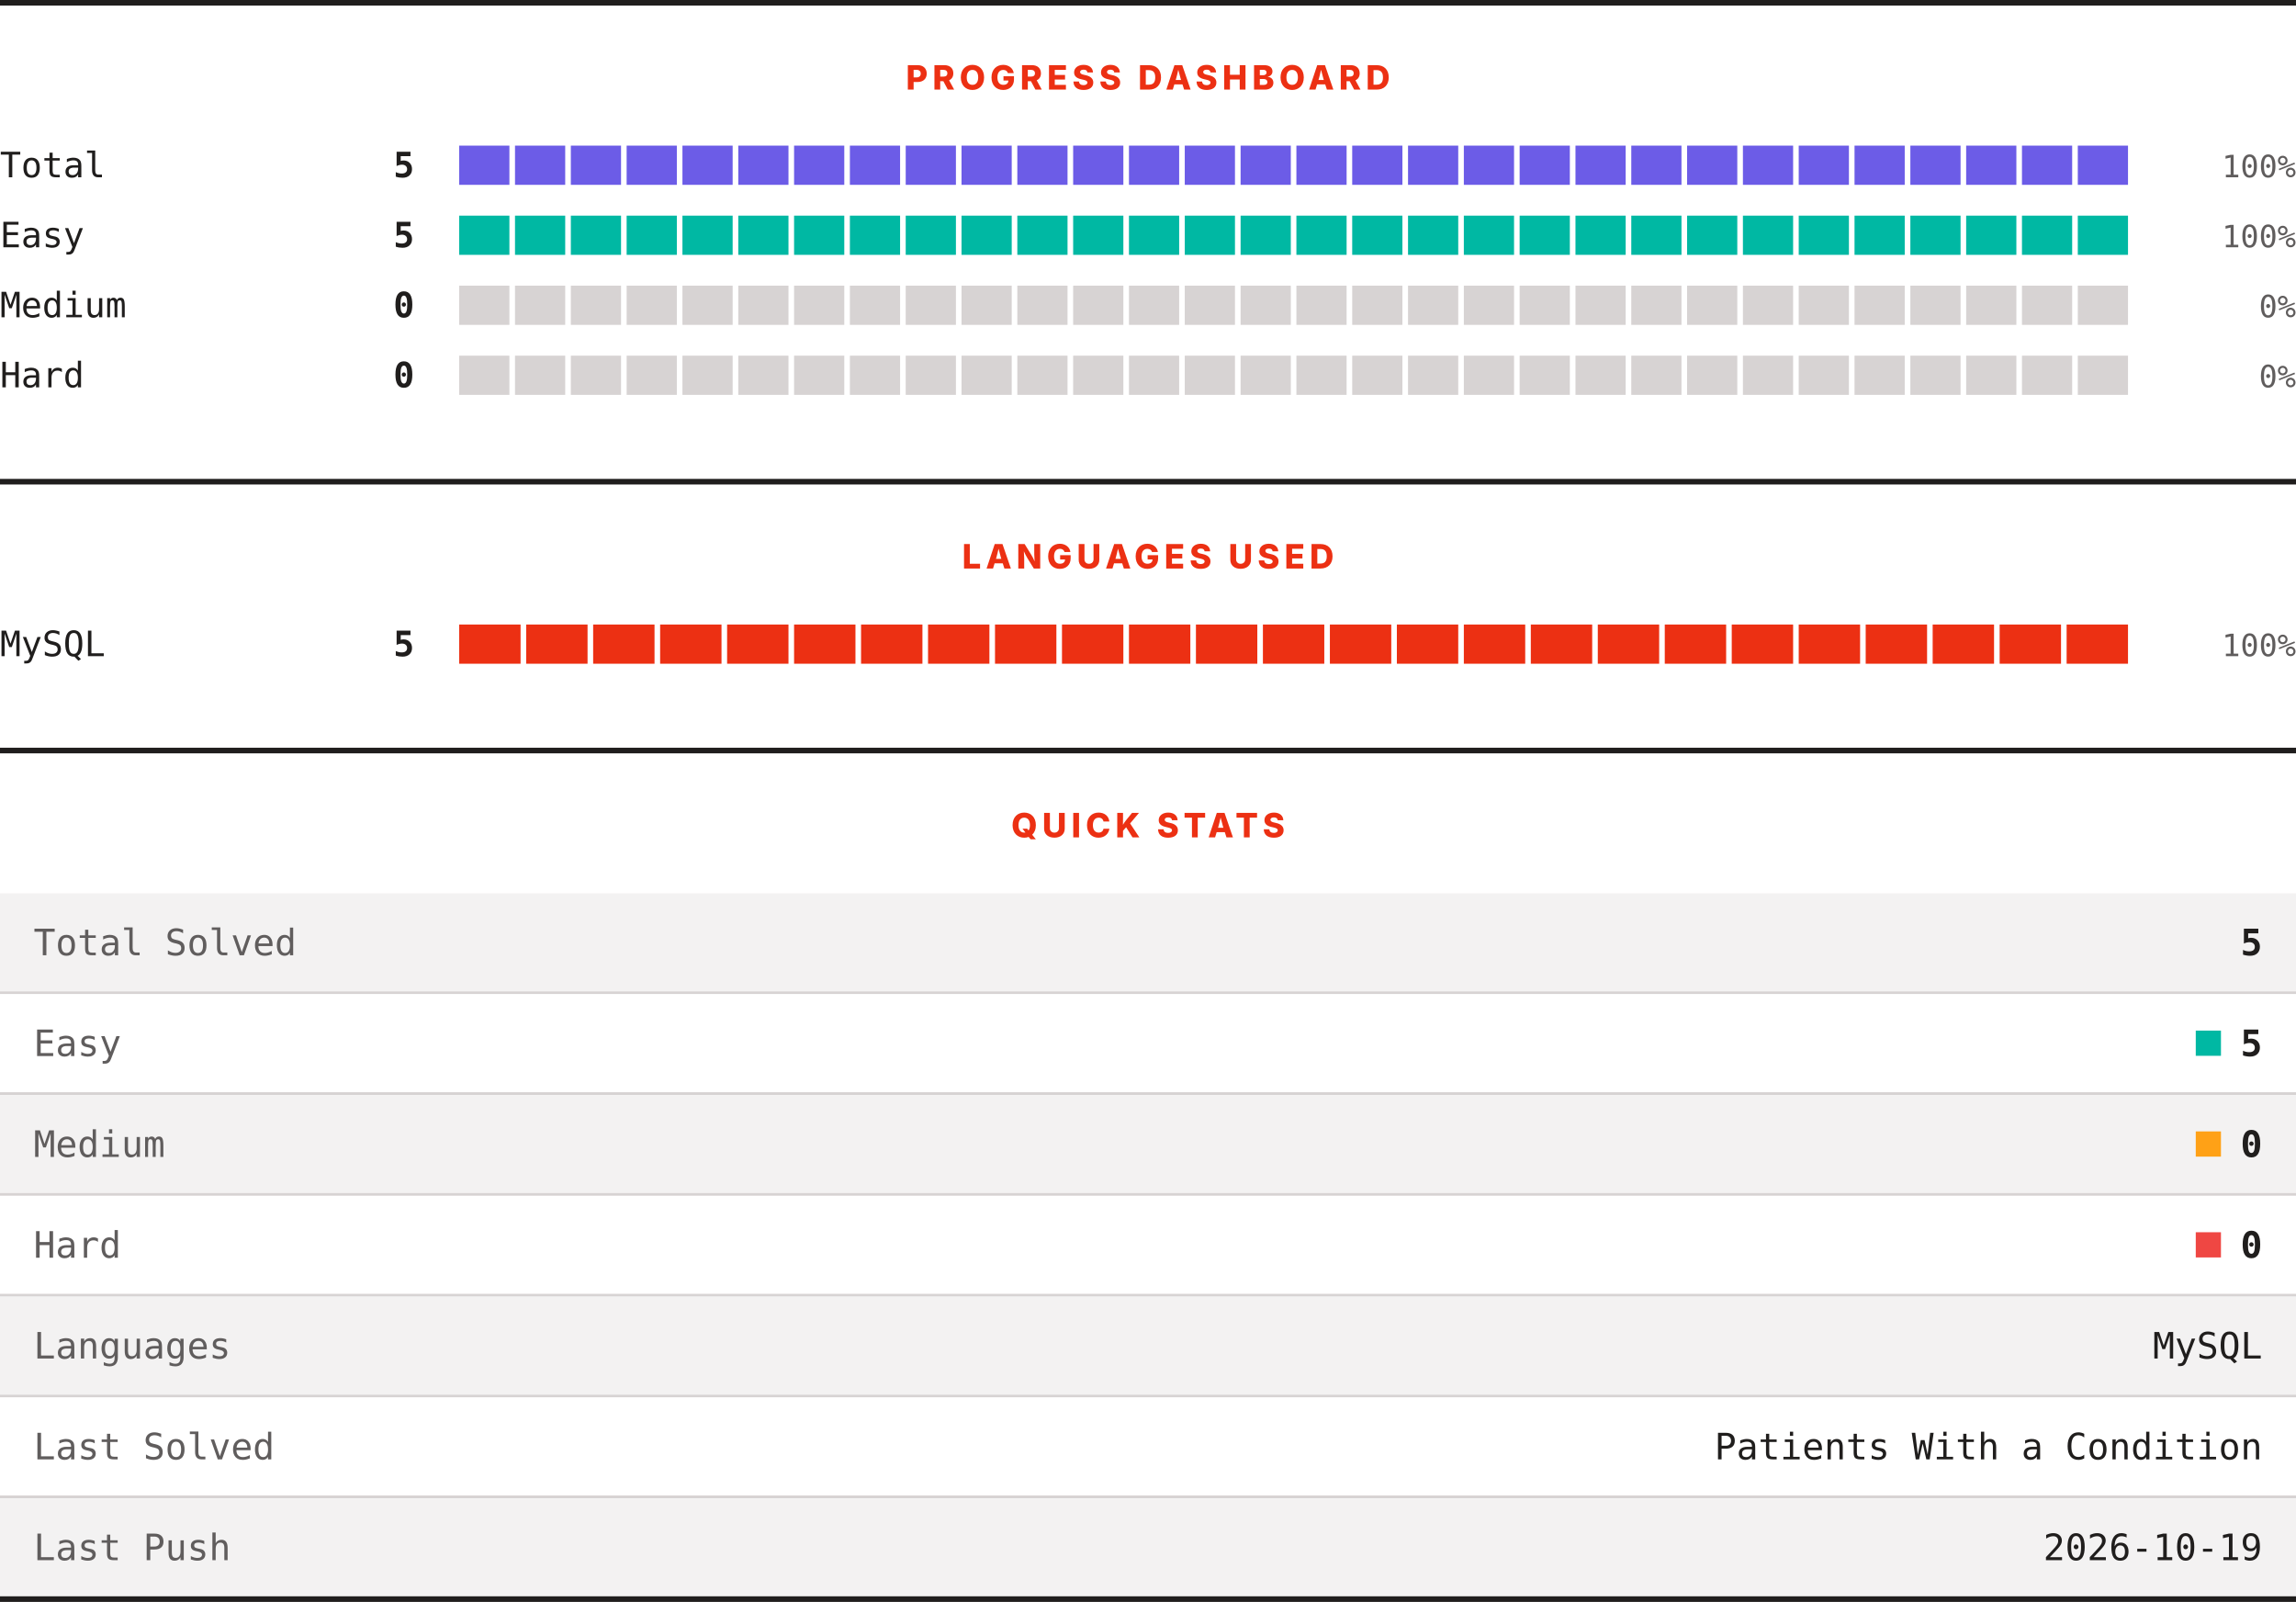
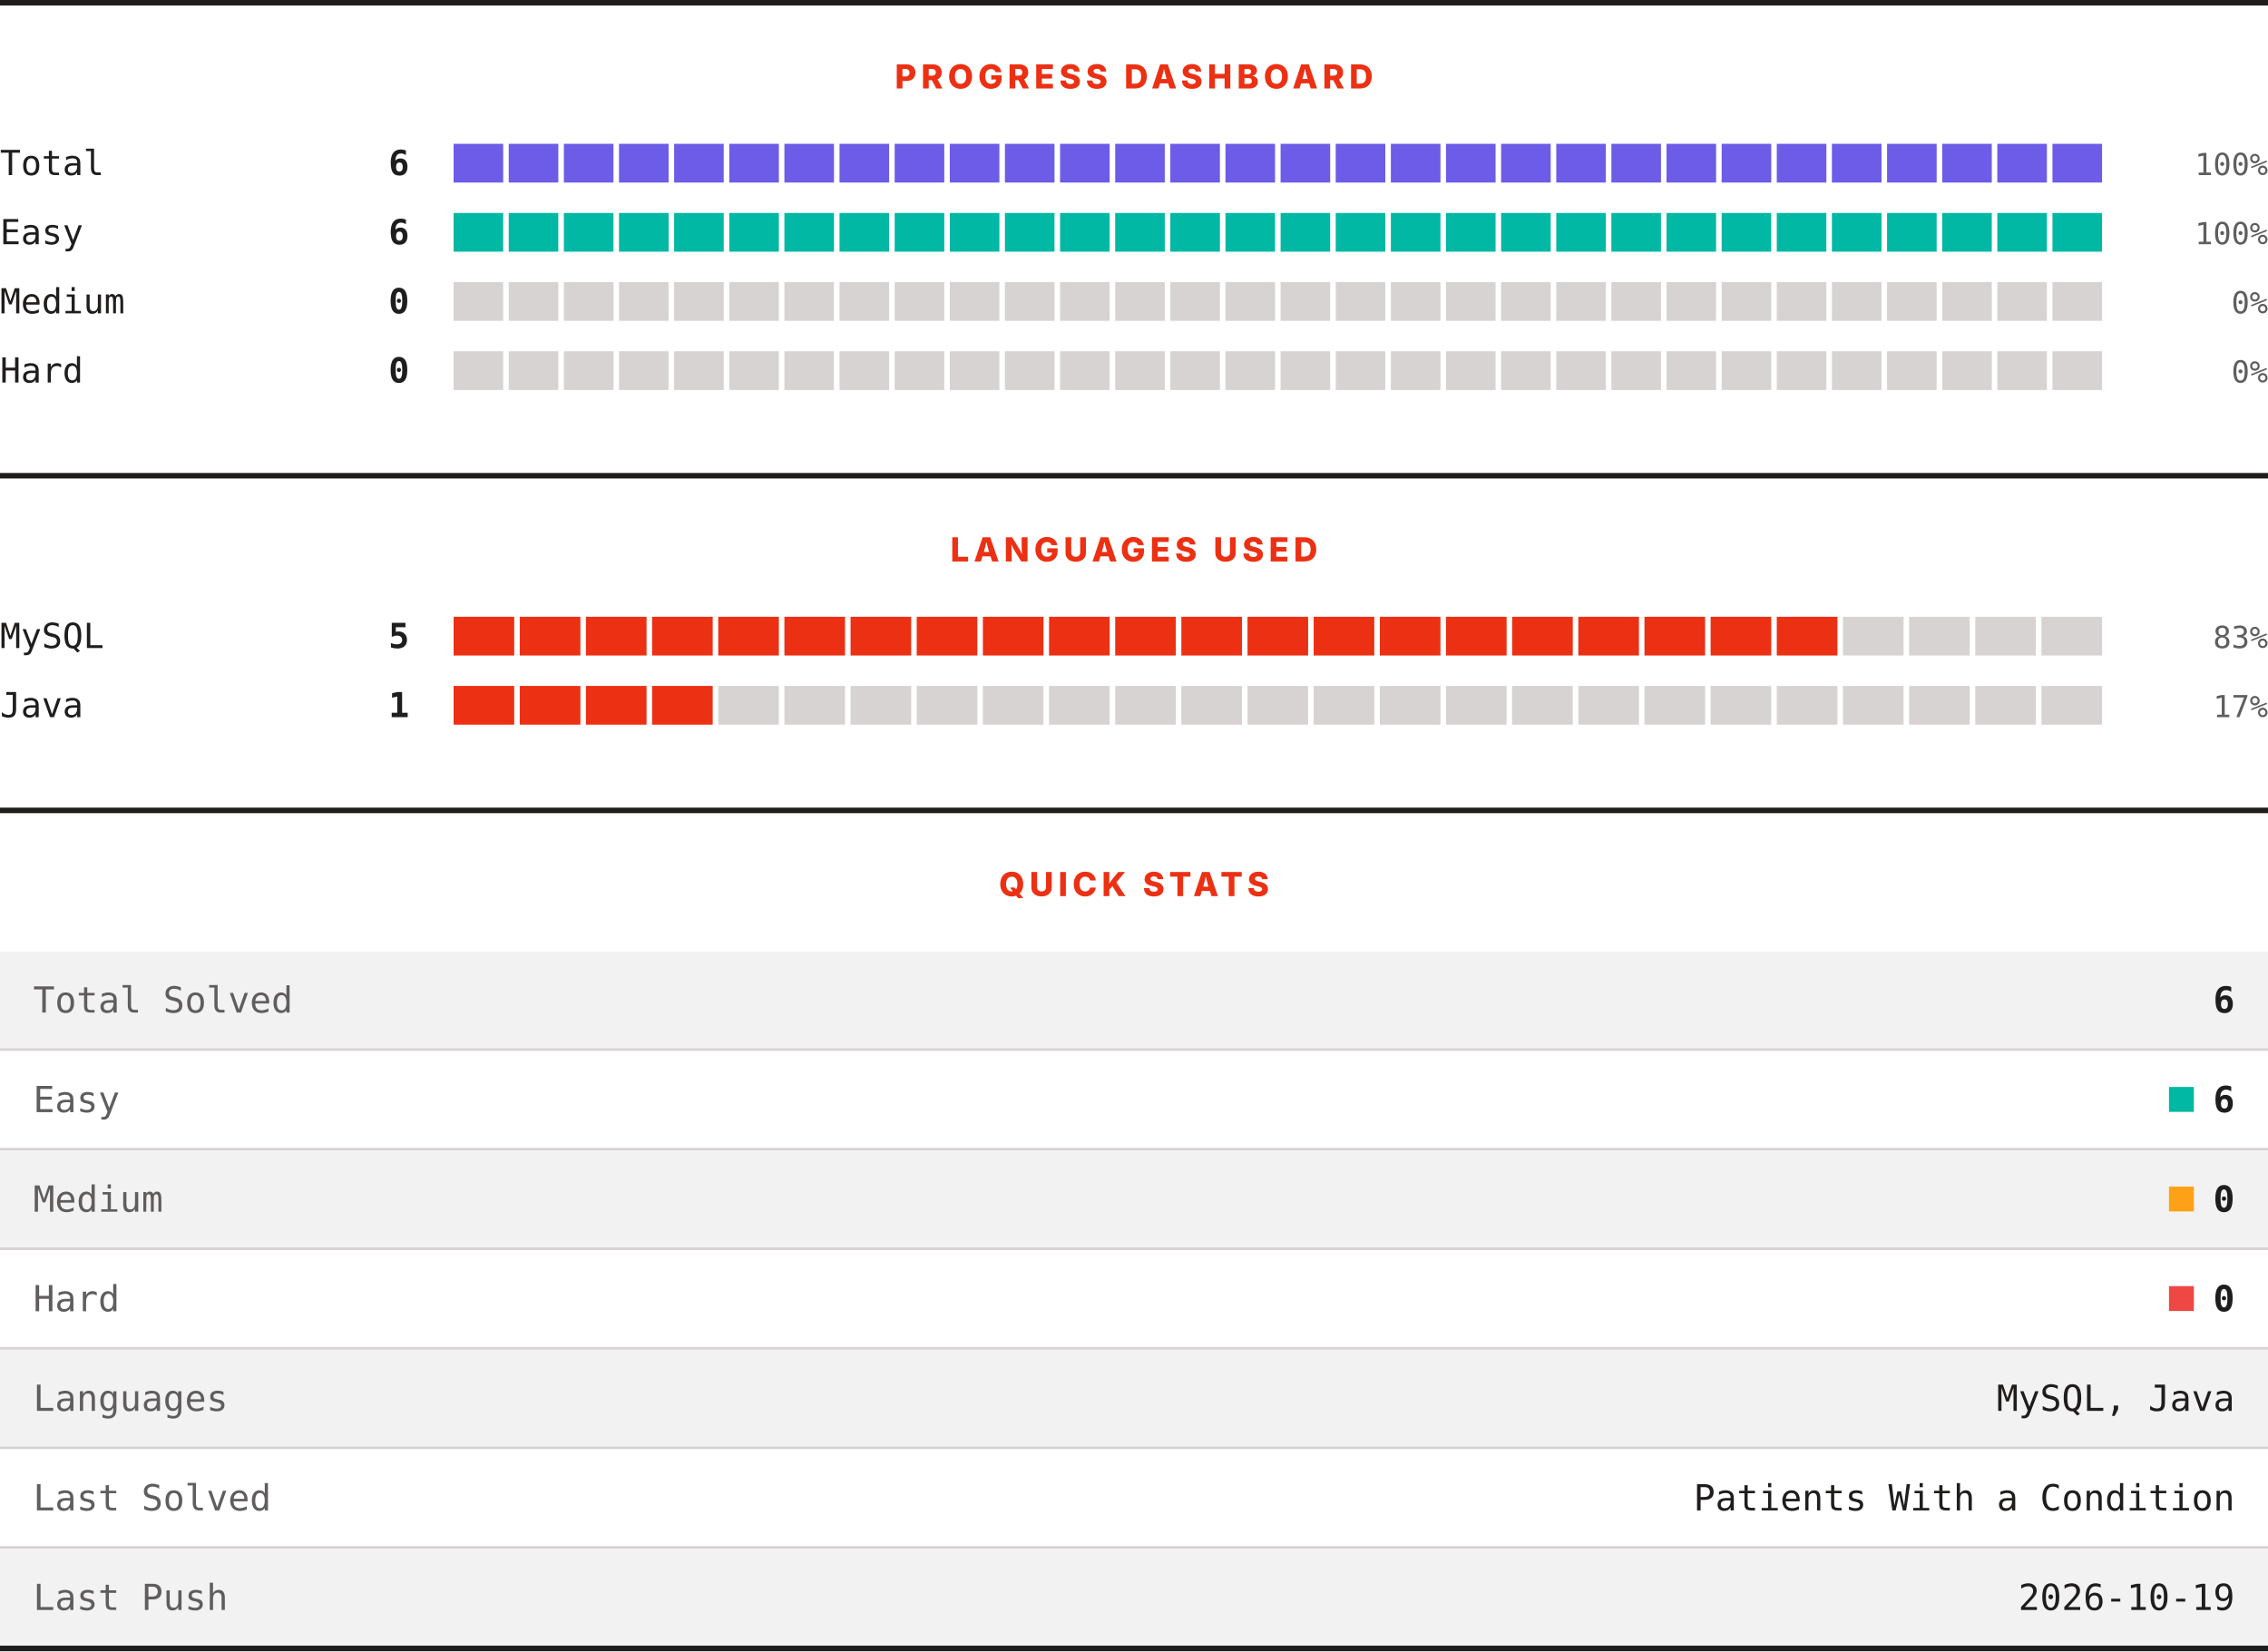
- <svg xmlns="http://www.w3.org/2000/svg" width="820" height="572" viewBox="0 0 820 572" role="img" aria-label="LeetCode progress, languages and quick stats">
-   <rect width="820" height="572" fill="#ffffff" />
+ <svg xmlns="http://www.w3.org/2000/svg" width="820" height="597" viewBox="0 0 820 597" role="img" aria-label="LeetCode progress, languages and quick stats">
+   <rect width="820" height="597" fill="#ffffff" />
  <rect x="0" y="0" width="820" height="2" fill="#201e1d" />
  <text x="410" y="32" text-anchor="middle" font-family="Archivo, system-ui, -apple-system, Segoe UI, sans-serif" font-size="12" font-weight="800" letter-spacing="1.68" fill="#ec3013">PROGRESS DASHBOARD</text>
  <text x="0" y="63.3" font-family="ui-monospace, SFMono-Regular, Menlo, Consolas, monospace" font-size="12.5" fill="#201e1d">Total</text>
-   <text x="148" y="63.3" text-anchor="end" font-family="ui-monospace, SFMono-Regular, Menlo, Consolas, monospace" font-size="12.5" font-weight="700" fill="#201e1d">5</text>
+   <text x="148" y="63.3" text-anchor="end" font-family="ui-monospace, SFMono-Regular, Menlo, Consolas, monospace" font-size="12.5" font-weight="700" fill="#201e1d">6</text>
  <rect x="164.00" y="52" width="17.93" height="14" fill="#6c5ce7" />
  <rect x="183.93" y="52" width="17.93" height="14" fill="#6c5ce7" />
  <rect x="203.87" y="52" width="17.93" height="14" fill="#6c5ce7" />
  <rect x="223.80" y="52" width="17.93" height="14" fill="#6c5ce7" />
  <rect x="243.73" y="52" width="17.93" height="14" fill="#6c5ce7" />
  <rect x="263.67" y="52" width="17.93" height="14" fill="#6c5ce7" />
  <rect x="283.60" y="52" width="17.93" height="14" fill="#6c5ce7" />
  <rect x="303.53" y="52" width="17.93" height="14" fill="#6c5ce7" />
  <rect x="323.47" y="52" width="17.93" height="14" fill="#6c5ce7" />
  <rect x="343.40" y="52" width="17.93" height="14" fill="#6c5ce7" />
  <rect x="363.33" y="52" width="17.93" height="14" fill="#6c5ce7" />
  <rect x="383.27" y="52" width="17.93" height="14" fill="#6c5ce7" />
  <rect x="403.20" y="52" width="17.93" height="14" fill="#6c5ce7" />
  <rect x="423.13" y="52" width="17.93" height="14" fill="#6c5ce7" />
  <rect x="443.07" y="52" width="17.93" height="14" fill="#6c5ce7" />
  <rect x="463.00" y="52" width="17.93" height="14" fill="#6c5ce7" />
  <rect x="482.93" y="52" width="17.93" height="14" fill="#6c5ce7" />
  <rect x="502.87" y="52" width="17.93" height="14" fill="#6c5ce7" />
  <rect x="522.80" y="52" width="17.93" height="14" fill="#6c5ce7" />
  <rect x="542.73" y="52" width="17.93" height="14" fill="#6c5ce7" />
  <rect x="562.67" y="52" width="17.93" height="14" fill="#6c5ce7" />
  <rect x="582.60" y="52" width="17.93" height="14" fill="#6c5ce7" />
  <rect x="602.53" y="52" width="17.93" height="14" fill="#6c5ce7" />
  <rect x="622.47" y="52" width="17.93" height="14" fill="#6c5ce7" />
  <rect x="642.40" y="52" width="17.93" height="14" fill="#6c5ce7" />
  <rect x="662.33" y="52" width="17.93" height="14" fill="#6c5ce7" />
  <rect x="682.27" y="52" width="17.93" height="14" fill="#6c5ce7" />
  <rect x="702.20" y="52" width="17.93" height="14" fill="#6c5ce7" />
  <rect x="722.13" y="52" width="17.93" height="14" fill="#6c5ce7" />
  <rect x="742.07" y="52" width="17.93" height="14" fill="#6c5ce7" />
  <text x="820" y="63.3" text-anchor="end" font-family="ui-monospace, SFMono-Regular, Menlo, Consolas, monospace" font-size="11" fill="#605d5d">100%</text>
  <text x="0" y="88.3" font-family="ui-monospace, SFMono-Regular, Menlo, Consolas, monospace" font-size="12.5" fill="#201e1d">Easy</text>
-   <text x="148" y="88.3" text-anchor="end" font-family="ui-monospace, SFMono-Regular, Menlo, Consolas, monospace" font-size="12.5" font-weight="700" fill="#201e1d">5</text>
+   <text x="148" y="88.3" text-anchor="end" font-family="ui-monospace, SFMono-Regular, Menlo, Consolas, monospace" font-size="12.5" font-weight="700" fill="#201e1d">6</text>
  <rect x="164.00" y="77" width="17.93" height="14" fill="#00b8a3" />
  <rect x="183.93" y="77" width="17.93" height="14" fill="#00b8a3" />
  <rect x="203.87" y="77" width="17.93" height="14" fill="#00b8a3" />
  <rect x="223.80" y="77" width="17.93" height="14" fill="#00b8a3" />
  <rect x="243.73" y="77" width="17.93" height="14" fill="#00b8a3" />
  <rect x="263.67" y="77" width="17.93" height="14" fill="#00b8a3" />
  <rect x="283.60" y="77" width="17.93" height="14" fill="#00b8a3" />
  <rect x="303.53" y="77" width="17.93" height="14" fill="#00b8a3" />
  <rect x="323.47" y="77" width="17.93" height="14" fill="#00b8a3" />
  <rect x="343.40" y="77" width="17.93" height="14" fill="#00b8a3" />
  <rect x="363.33" y="77" width="17.93" height="14" fill="#00b8a3" />
  <rect x="383.27" y="77" width="17.93" height="14" fill="#00b8a3" />
  <rect x="403.20" y="77" width="17.93" height="14" fill="#00b8a3" />
  <rect x="423.13" y="77" width="17.93" height="14" fill="#00b8a3" />
  <rect x="443.07" y="77" width="17.93" height="14" fill="#00b8a3" />
  <rect x="463.00" y="77" width="17.93" height="14" fill="#00b8a3" />
  <rect x="482.93" y="77" width="17.93" height="14" fill="#00b8a3" />
  <rect x="502.87" y="77" width="17.93" height="14" fill="#00b8a3" />
  <rect x="522.80" y="77" width="17.93" height="14" fill="#00b8a3" />
  <rect x="542.73" y="77" width="17.93" height="14" fill="#00b8a3" />
  <rect x="562.67" y="77" width="17.93" height="14" fill="#00b8a3" />
  <rect x="582.60" y="77" width="17.93" height="14" fill="#00b8a3" />
  <rect x="602.53" y="77" width="17.93" height="14" fill="#00b8a3" />
  <rect x="622.47" y="77" width="17.93" height="14" fill="#00b8a3" />
  <rect x="642.40" y="77" width="17.93" height="14" fill="#00b8a3" />
  <rect x="662.33" y="77" width="17.93" height="14" fill="#00b8a3" />
  <rect x="682.27" y="77" width="17.93" height="14" fill="#00b8a3" />
  <rect x="702.20" y="77" width="17.93" height="14" fill="#00b8a3" />
  <rect x="722.13" y="77" width="17.93" height="14" fill="#00b8a3" />
  <rect x="742.07" y="77" width="17.93" height="14" fill="#00b8a3" />
  <text x="820" y="88.3" text-anchor="end" font-family="ui-monospace, SFMono-Regular, Menlo, Consolas, monospace" font-size="11" fill="#605d5d">100%</text>
  <text x="0" y="113.3" font-family="ui-monospace, SFMono-Regular, Menlo, Consolas, monospace" font-size="12.5" fill="#201e1d">Medium</text>
  <text x="148" y="113.3" text-anchor="end" font-family="ui-monospace, SFMono-Regular, Menlo, Consolas, monospace" font-size="12.5" font-weight="700" fill="#201e1d">0</text>
  <rect x="164.00" y="102" width="17.93" height="14" fill="#d7d3d3" />
  <rect x="183.93" y="102" width="17.93" height="14" fill="#d7d3d3" />
  <rect x="203.87" y="102" width="17.93" height="14" fill="#d7d3d3" />
  <rect x="223.80" y="102" width="17.93" height="14" fill="#d7d3d3" />
  <rect x="243.73" y="102" width="17.93" height="14" fill="#d7d3d3" />
  <rect x="263.67" y="102" width="17.93" height="14" fill="#d7d3d3" />
  <rect x="283.60" y="102" width="17.93" height="14" fill="#d7d3d3" />
  <rect x="303.53" y="102" width="17.93" height="14" fill="#d7d3d3" />
  <rect x="323.47" y="102" width="17.93" height="14" fill="#d7d3d3" />
  <rect x="343.40" y="102" width="17.93" height="14" fill="#d7d3d3" />
  <rect x="363.33" y="102" width="17.93" height="14" fill="#d7d3d3" />
  <rect x="383.27" y="102" width="17.93" height="14" fill="#d7d3d3" />
  <rect x="403.20" y="102" width="17.93" height="14" fill="#d7d3d3" />
  <rect x="423.13" y="102" width="17.93" height="14" fill="#d7d3d3" />
  <rect x="443.07" y="102" width="17.93" height="14" fill="#d7d3d3" />
  <rect x="463.00" y="102" width="17.93" height="14" fill="#d7d3d3" />
  <rect x="482.93" y="102" width="17.93" height="14" fill="#d7d3d3" />
  <rect x="502.87" y="102" width="17.93" height="14" fill="#d7d3d3" />
  <rect x="522.80" y="102" width="17.93" height="14" fill="#d7d3d3" />
  <rect x="542.73" y="102" width="17.93" height="14" fill="#d7d3d3" />
  <rect x="562.67" y="102" width="17.93" height="14" fill="#d7d3d3" />
  <rect x="582.60" y="102" width="17.93" height="14" fill="#d7d3d3" />
  <rect x="602.53" y="102" width="17.93" height="14" fill="#d7d3d3" />
  <rect x="622.47" y="102" width="17.93" height="14" fill="#d7d3d3" />
  <rect x="642.40" y="102" width="17.93" height="14" fill="#d7d3d3" />
  <rect x="662.33" y="102" width="17.93" height="14" fill="#d7d3d3" />
  <rect x="682.27" y="102" width="17.93" height="14" fill="#d7d3d3" />
  <rect x="702.20" y="102" width="17.93" height="14" fill="#d7d3d3" />
  <rect x="722.13" y="102" width="17.93" height="14" fill="#d7d3d3" />
  <rect x="742.07" y="102" width="17.93" height="14" fill="#d7d3d3" />
  <text x="820" y="113.3" text-anchor="end" font-family="ui-monospace, SFMono-Regular, Menlo, Consolas, monospace" font-size="11" fill="#605d5d">0%</text>
  <text x="0" y="138.3" font-family="ui-monospace, SFMono-Regular, Menlo, Consolas, monospace" font-size="12.5" fill="#201e1d">Hard</text>
  <text x="148" y="138.3" text-anchor="end" font-family="ui-monospace, SFMono-Regular, Menlo, Consolas, monospace" font-size="12.5" font-weight="700" fill="#201e1d">0</text>
  <rect x="164.00" y="127" width="17.93" height="14" fill="#d7d3d3" />
  <rect x="183.93" y="127" width="17.93" height="14" fill="#d7d3d3" />
  <rect x="203.87" y="127" width="17.93" height="14" fill="#d7d3d3" />
  <rect x="223.80" y="127" width="17.93" height="14" fill="#d7d3d3" />
  <rect x="243.73" y="127" width="17.93" height="14" fill="#d7d3d3" />
  <rect x="263.67" y="127" width="17.93" height="14" fill="#d7d3d3" />
  <rect x="283.60" y="127" width="17.93" height="14" fill="#d7d3d3" />
  <rect x="303.53" y="127" width="17.93" height="14" fill="#d7d3d3" />
  <rect x="323.47" y="127" width="17.93" height="14" fill="#d7d3d3" />
  <rect x="343.40" y="127" width="17.93" height="14" fill="#d7d3d3" />
  <rect x="363.33" y="127" width="17.93" height="14" fill="#d7d3d3" />
  <rect x="383.27" y="127" width="17.93" height="14" fill="#d7d3d3" />
  <rect x="403.20" y="127" width="17.93" height="14" fill="#d7d3d3" />
  <rect x="423.13" y="127" width="17.93" height="14" fill="#d7d3d3" />
  <rect x="443.07" y="127" width="17.93" height="14" fill="#d7d3d3" />
  <rect x="463.00" y="127" width="17.93" height="14" fill="#d7d3d3" />
  <rect x="482.93" y="127" width="17.93" height="14" fill="#d7d3d3" />
  <rect x="502.87" y="127" width="17.93" height="14" fill="#d7d3d3" />
  <rect x="522.80" y="127" width="17.93" height="14" fill="#d7d3d3" />
  <rect x="542.73" y="127" width="17.93" height="14" fill="#d7d3d3" />
  <rect x="562.67" y="127" width="17.93" height="14" fill="#d7d3d3" />
  <rect x="582.60" y="127" width="17.93" height="14" fill="#d7d3d3" />
  <rect x="602.53" y="127" width="17.93" height="14" fill="#d7d3d3" />
  <rect x="622.47" y="127" width="17.93" height="14" fill="#d7d3d3" />
  <rect x="642.40" y="127" width="17.93" height="14" fill="#d7d3d3" />
  <rect x="662.33" y="127" width="17.93" height="14" fill="#d7d3d3" />
  <rect x="682.27" y="127" width="17.93" height="14" fill="#d7d3d3" />
  <rect x="702.20" y="127" width="17.93" height="14" fill="#d7d3d3" />
  <rect x="722.13" y="127" width="17.93" height="14" fill="#d7d3d3" />
  <rect x="742.07" y="127" width="17.93" height="14" fill="#d7d3d3" />
  <text x="820" y="138.3" text-anchor="end" font-family="ui-monospace, SFMono-Regular, Menlo, Consolas, monospace" font-size="11" fill="#605d5d">0%</text>
  <rect x="0" y="171" width="820" height="2" fill="#201e1d" />
  <text x="410" y="203" text-anchor="middle" font-family="Archivo, system-ui, -apple-system, Segoe UI, sans-serif" font-size="12" font-weight="800" letter-spacing="1.68" fill="#ec3013">LANGUAGES USED</text>
  <text x="0" y="234.3" font-family="ui-monospace, SFMono-Regular, Menlo, Consolas, monospace" font-size="12.5" fill="#201e1d">MySQL</text>
  <text x="148" y="234.3" text-anchor="end" font-family="ui-monospace, SFMono-Regular, Menlo, Consolas, monospace" font-size="12.5" font-weight="700" fill="#201e1d">5</text>
  <rect x="164.00" y="223" width="21.92" height="14" fill="#ec3013" />
  <rect x="187.92" y="223" width="21.92" height="14" fill="#ec3013" />
  <rect x="211.84" y="223" width="21.92" height="14" fill="#ec3013" />
  <rect x="235.76" y="223" width="21.92" height="14" fill="#ec3013" />
  <rect x="259.68" y="223" width="21.92" height="14" fill="#ec3013" />
  <rect x="283.60" y="223" width="21.92" height="14" fill="#ec3013" />
  <rect x="307.52" y="223" width="21.92" height="14" fill="#ec3013" />
  <rect x="331.44" y="223" width="21.92" height="14" fill="#ec3013" />
  <rect x="355.36" y="223" width="21.92" height="14" fill="#ec3013" />
  <rect x="379.28" y="223" width="21.92" height="14" fill="#ec3013" />
  <rect x="403.20" y="223" width="21.92" height="14" fill="#ec3013" />
  <rect x="427.12" y="223" width="21.92" height="14" fill="#ec3013" />
  <rect x="451.04" y="223" width="21.92" height="14" fill="#ec3013" />
  <rect x="474.96" y="223" width="21.92" height="14" fill="#ec3013" />
  <rect x="498.88" y="223" width="21.92" height="14" fill="#ec3013" />
  <rect x="522.80" y="223" width="21.92" height="14" fill="#ec3013" />
  <rect x="546.72" y="223" width="21.92" height="14" fill="#ec3013" />
  <rect x="570.64" y="223" width="21.92" height="14" fill="#ec3013" />
  <rect x="594.56" y="223" width="21.92" height="14" fill="#ec3013" />
  <rect x="618.48" y="223" width="21.92" height="14" fill="#ec3013" />
  <rect x="642.40" y="223" width="21.92" height="14" fill="#ec3013" />
-   <rect x="666.32" y="223" width="21.92" height="14" fill="#ec3013" />
-   <rect x="690.24" y="223" width="21.92" height="14" fill="#ec3013" />
-   <rect x="714.16" y="223" width="21.92" height="14" fill="#ec3013" />
-   <rect x="738.08" y="223" width="21.92" height="14" fill="#ec3013" />
-   <text x="820" y="234.3" text-anchor="end" font-family="ui-monospace, SFMono-Regular, Menlo, Consolas, monospace" font-size="11" fill="#605d5d">100%</text>
-   <rect x="0" y="267" width="820" height="2" fill="#201e1d" />
-   <text x="410" y="299" text-anchor="middle" font-family="Archivo, system-ui, -apple-system, Segoe UI, sans-serif" font-size="12" font-weight="800" letter-spacing="1.68" fill="#ec3013">QUICK STATS</text>
-   <rect x="0" y="319" width="820" height="35" fill="#f3f2f2" />
-   <text x="12" y="341.1" font-family="ui-monospace, SFMono-Regular, Menlo, Consolas, monospace" font-size="13" fill="#605d5d">Total Solved</text>
-   <text x="808" y="341.1" text-anchor="end" font-family="ui-monospace, SFMono-Regular, Menlo, Consolas, monospace" font-size="13" font-weight="700" fill="#201e1d">5</text>
-   <rect x="0" y="354" width="820" height="1" fill="#d7d3d3" />
-   <rect x="0" y="355" width="820" height="35" fill="#ffffff" />
-   <text x="12" y="377.1" font-family="ui-monospace, SFMono-Regular, Menlo, Consolas, monospace" font-size="13" fill="#605d5d">Easy</text>
-   <rect x="784.2" y="368" width="9" height="9" fill="#00b8a3" />
-   <text x="808" y="377.1" text-anchor="end" font-family="ui-monospace, SFMono-Regular, Menlo, Consolas, monospace" font-size="13" font-weight="700" fill="#201e1d">5</text>
-   <rect x="0" y="390" width="820" height="1" fill="#d7d3d3" />
-   <rect x="0" y="391" width="820" height="35" fill="#f3f2f2" />
-   <text x="12" y="413.1" font-family="ui-monospace, SFMono-Regular, Menlo, Consolas, monospace" font-size="13" fill="#605d5d">Medium</text>
-   <rect x="784.2" y="404" width="9" height="9" fill="#ffa116" />
-   <text x="808" y="413.1" text-anchor="end" font-family="ui-monospace, SFMono-Regular, Menlo, Consolas, monospace" font-size="13" font-weight="700" fill="#201e1d">0</text>
-   <rect x="0" y="426" width="820" height="1" fill="#d7d3d3" />
-   <rect x="0" y="427" width="820" height="35" fill="#ffffff" />
-   <text x="12" y="449.1" font-family="ui-monospace, SFMono-Regular, Menlo, Consolas, monospace" font-size="13" fill="#605d5d">Hard</text>
-   <rect x="784.2" y="440" width="9" height="9" fill="#ef4743" />
-   <text x="808" y="449.1" text-anchor="end" font-family="ui-monospace, SFMono-Regular, Menlo, Consolas, monospace" font-size="13" font-weight="700" fill="#201e1d">0</text>
-   <rect x="0" y="462" width="820" height="1" fill="#d7d3d3" />
-   <rect x="0" y="463" width="820" height="35" fill="#f3f2f2" />
-   <text x="12" y="485.1" font-family="ui-monospace, SFMono-Regular, Menlo, Consolas, monospace" font-size="13" fill="#605d5d">Languages</text>
-   <text x="808" y="485.1" text-anchor="end" font-family="ui-monospace, SFMono-Regular, Menlo, Consolas, monospace" font-size="13" fill="#201e1d">MySQL</text>
-   <rect x="0" y="498" width="820" height="1" fill="#d7d3d3" />
-   <rect x="0" y="499" width="820" height="35" fill="#ffffff" />
-   <text x="12" y="521.1" font-family="ui-monospace, SFMono-Regular, Menlo, Consolas, monospace" font-size="13" fill="#605d5d">Last Solved</text>
-   <text x="808" y="521.1" text-anchor="end" font-family="ui-monospace, SFMono-Regular, Menlo, Consolas, monospace" font-size="13" fill="#201e1d">Patients With a Condition</text>
-   <rect x="0" y="534" width="820" height="1" fill="#d7d3d3" />
-   <rect x="0" y="535" width="820" height="35" fill="#f3f2f2" />
-   <text x="12" y="557.1" font-family="ui-monospace, SFMono-Regular, Menlo, Consolas, monospace" font-size="13" fill="#605d5d">Last Push</text>
-   <text x="808" y="557.1" text-anchor="end" font-family="ui-monospace, SFMono-Regular, Menlo, Consolas, monospace" font-size="13" fill="#201e1d">2026-10-19</text>
-   <rect x="0" y="570" width="820" height="2" fill="#201e1d" />
+   <rect x="666.32" y="223" width="21.92" height="14" fill="#d7d3d3" />
+   <rect x="690.24" y="223" width="21.92" height="14" fill="#d7d3d3" />
+   <rect x="714.16" y="223" width="21.92" height="14" fill="#d7d3d3" />
+   <rect x="738.08" y="223" width="21.92" height="14" fill="#d7d3d3" />
+   <text x="820" y="234.3" text-anchor="end" font-family="ui-monospace, SFMono-Regular, Menlo, Consolas, monospace" font-size="11" fill="#605d5d">83%</text>
+   <text x="0" y="259.3" font-family="ui-monospace, SFMono-Regular, Menlo, Consolas, monospace" font-size="12.5" fill="#201e1d">Java</text>
+   <text x="148" y="259.3" text-anchor="end" font-family="ui-monospace, SFMono-Regular, Menlo, Consolas, monospace" font-size="12.5" font-weight="700" fill="#201e1d">1</text>
+   <rect x="164.00" y="248" width="21.92" height="14" fill="#ec3013" />
+   <rect x="187.92" y="248" width="21.92" height="14" fill="#ec3013" />
+   <rect x="211.84" y="248" width="21.92" height="14" fill="#ec3013" />
+   <rect x="235.76" y="248" width="21.92" height="14" fill="#ec3013" />
+   <rect x="259.68" y="248" width="21.92" height="14" fill="#d7d3d3" />
+   <rect x="283.60" y="248" width="21.92" height="14" fill="#d7d3d3" />
+   <rect x="307.52" y="248" width="21.92" height="14" fill="#d7d3d3" />
+   <rect x="331.44" y="248" width="21.92" height="14" fill="#d7d3d3" />
+   <rect x="355.36" y="248" width="21.92" height="14" fill="#d7d3d3" />
+   <rect x="379.28" y="248" width="21.92" height="14" fill="#d7d3d3" />
+   <rect x="403.20" y="248" width="21.92" height="14" fill="#d7d3d3" />
+   <rect x="427.12" y="248" width="21.92" height="14" fill="#d7d3d3" />
+   <rect x="451.04" y="248" width="21.92" height="14" fill="#d7d3d3" />
+   <rect x="474.96" y="248" width="21.92" height="14" fill="#d7d3d3" />
+   <rect x="498.88" y="248" width="21.92" height="14" fill="#d7d3d3" />
+   <rect x="522.80" y="248" width="21.92" height="14" fill="#d7d3d3" />
+   <rect x="546.72" y="248" width="21.92" height="14" fill="#d7d3d3" />
+   <rect x="570.64" y="248" width="21.92" height="14" fill="#d7d3d3" />
+   <rect x="594.56" y="248" width="21.92" height="14" fill="#d7d3d3" />
+   <rect x="618.48" y="248" width="21.92" height="14" fill="#d7d3d3" />
+   <rect x="642.40" y="248" width="21.92" height="14" fill="#d7d3d3" />
+   <rect x="666.32" y="248" width="21.92" height="14" fill="#d7d3d3" />
+   <rect x="690.24" y="248" width="21.92" height="14" fill="#d7d3d3" />
+   <rect x="714.16" y="248" width="21.92" height="14" fill="#d7d3d3" />
+   <rect x="738.08" y="248" width="21.92" height="14" fill="#d7d3d3" />
+   <text x="820" y="259.3" text-anchor="end" font-family="ui-monospace, SFMono-Regular, Menlo, Consolas, monospace" font-size="11" fill="#605d5d">17%</text>
+   <rect x="0" y="292" width="820" height="2" fill="#201e1d" />
+   <text x="410" y="324" text-anchor="middle" font-family="Archivo, system-ui, -apple-system, Segoe UI, sans-serif" font-size="12" font-weight="800" letter-spacing="1.68" fill="#ec3013">QUICK STATS</text>
+   <rect x="0" y="344" width="820" height="35" fill="#f3f2f2" />
+   <text x="12" y="366.1" font-family="ui-monospace, SFMono-Regular, Menlo, Consolas, monospace" font-size="13" fill="#605d5d">Total Solved</text>
+   <text x="808" y="366.1" text-anchor="end" font-family="ui-monospace, SFMono-Regular, Menlo, Consolas, monospace" font-size="13" font-weight="700" fill="#201e1d">6</text>
+   <rect x="0" y="379" width="820" height="1" fill="#d7d3d3" />
+   <rect x="0" y="380" width="820" height="35" fill="#ffffff" />
+   <text x="12" y="402.1" font-family="ui-monospace, SFMono-Regular, Menlo, Consolas, monospace" font-size="13" fill="#605d5d">Easy</text>
+   <rect x="784.2" y="393" width="9" height="9" fill="#00b8a3" />
+   <text x="808" y="402.1" text-anchor="end" font-family="ui-monospace, SFMono-Regular, Menlo, Consolas, monospace" font-size="13" font-weight="700" fill="#201e1d">6</text>
+   <rect x="0" y="415" width="820" height="1" fill="#d7d3d3" />
+   <rect x="0" y="416" width="820" height="35" fill="#f3f2f2" />
+   <text x="12" y="438.1" font-family="ui-monospace, SFMono-Regular, Menlo, Consolas, monospace" font-size="13" fill="#605d5d">Medium</text>
+   <rect x="784.2" y="429" width="9" height="9" fill="#ffa116" />
+   <text x="808" y="438.1" text-anchor="end" font-family="ui-monospace, SFMono-Regular, Menlo, Consolas, monospace" font-size="13" font-weight="700" fill="#201e1d">0</text>
+   <rect x="0" y="451" width="820" height="1" fill="#d7d3d3" />
+   <rect x="0" y="452" width="820" height="35" fill="#ffffff" />
+   <text x="12" y="474.1" font-family="ui-monospace, SFMono-Regular, Menlo, Consolas, monospace" font-size="13" fill="#605d5d">Hard</text>
+   <rect x="784.2" y="465" width="9" height="9" fill="#ef4743" />
+   <text x="808" y="474.1" text-anchor="end" font-family="ui-monospace, SFMono-Regular, Menlo, Consolas, monospace" font-size="13" font-weight="700" fill="#201e1d">0</text>
+   <rect x="0" y="487" width="820" height="1" fill="#d7d3d3" />
+   <rect x="0" y="488" width="820" height="35" fill="#f3f2f2" />
+   <text x="12" y="510.1" font-family="ui-monospace, SFMono-Regular, Menlo, Consolas, monospace" font-size="13" fill="#605d5d">Languages</text>
+   <text x="808" y="510.1" text-anchor="end" font-family="ui-monospace, SFMono-Regular, Menlo, Consolas, monospace" font-size="13" fill="#201e1d">MySQL, Java</text>
+   <rect x="0" y="523" width="820" height="1" fill="#d7d3d3" />
+   <rect x="0" y="524" width="820" height="35" fill="#ffffff" />
+   <text x="12" y="546.1" font-family="ui-monospace, SFMono-Regular, Menlo, Consolas, monospace" font-size="13" fill="#605d5d">Last Solved</text>
+   <text x="808" y="546.1" text-anchor="end" font-family="ui-monospace, SFMono-Regular, Menlo, Consolas, monospace" font-size="13" fill="#201e1d">Patients With a Condition</text>
+   <rect x="0" y="559" width="820" height="1" fill="#d7d3d3" />
+   <rect x="0" y="560" width="820" height="35" fill="#f3f2f2" />
+   <text x="12" y="582.1" font-family="ui-monospace, SFMono-Regular, Menlo, Consolas, monospace" font-size="13" fill="#605d5d">Last Push</text>
+   <text x="808" y="582.1" text-anchor="end" font-family="ui-monospace, SFMono-Regular, Menlo, Consolas, monospace" font-size="13" fill="#201e1d">2026-10-19</text>
+   <rect x="0" y="595" width="820" height="2" fill="#201e1d" />
</svg>
